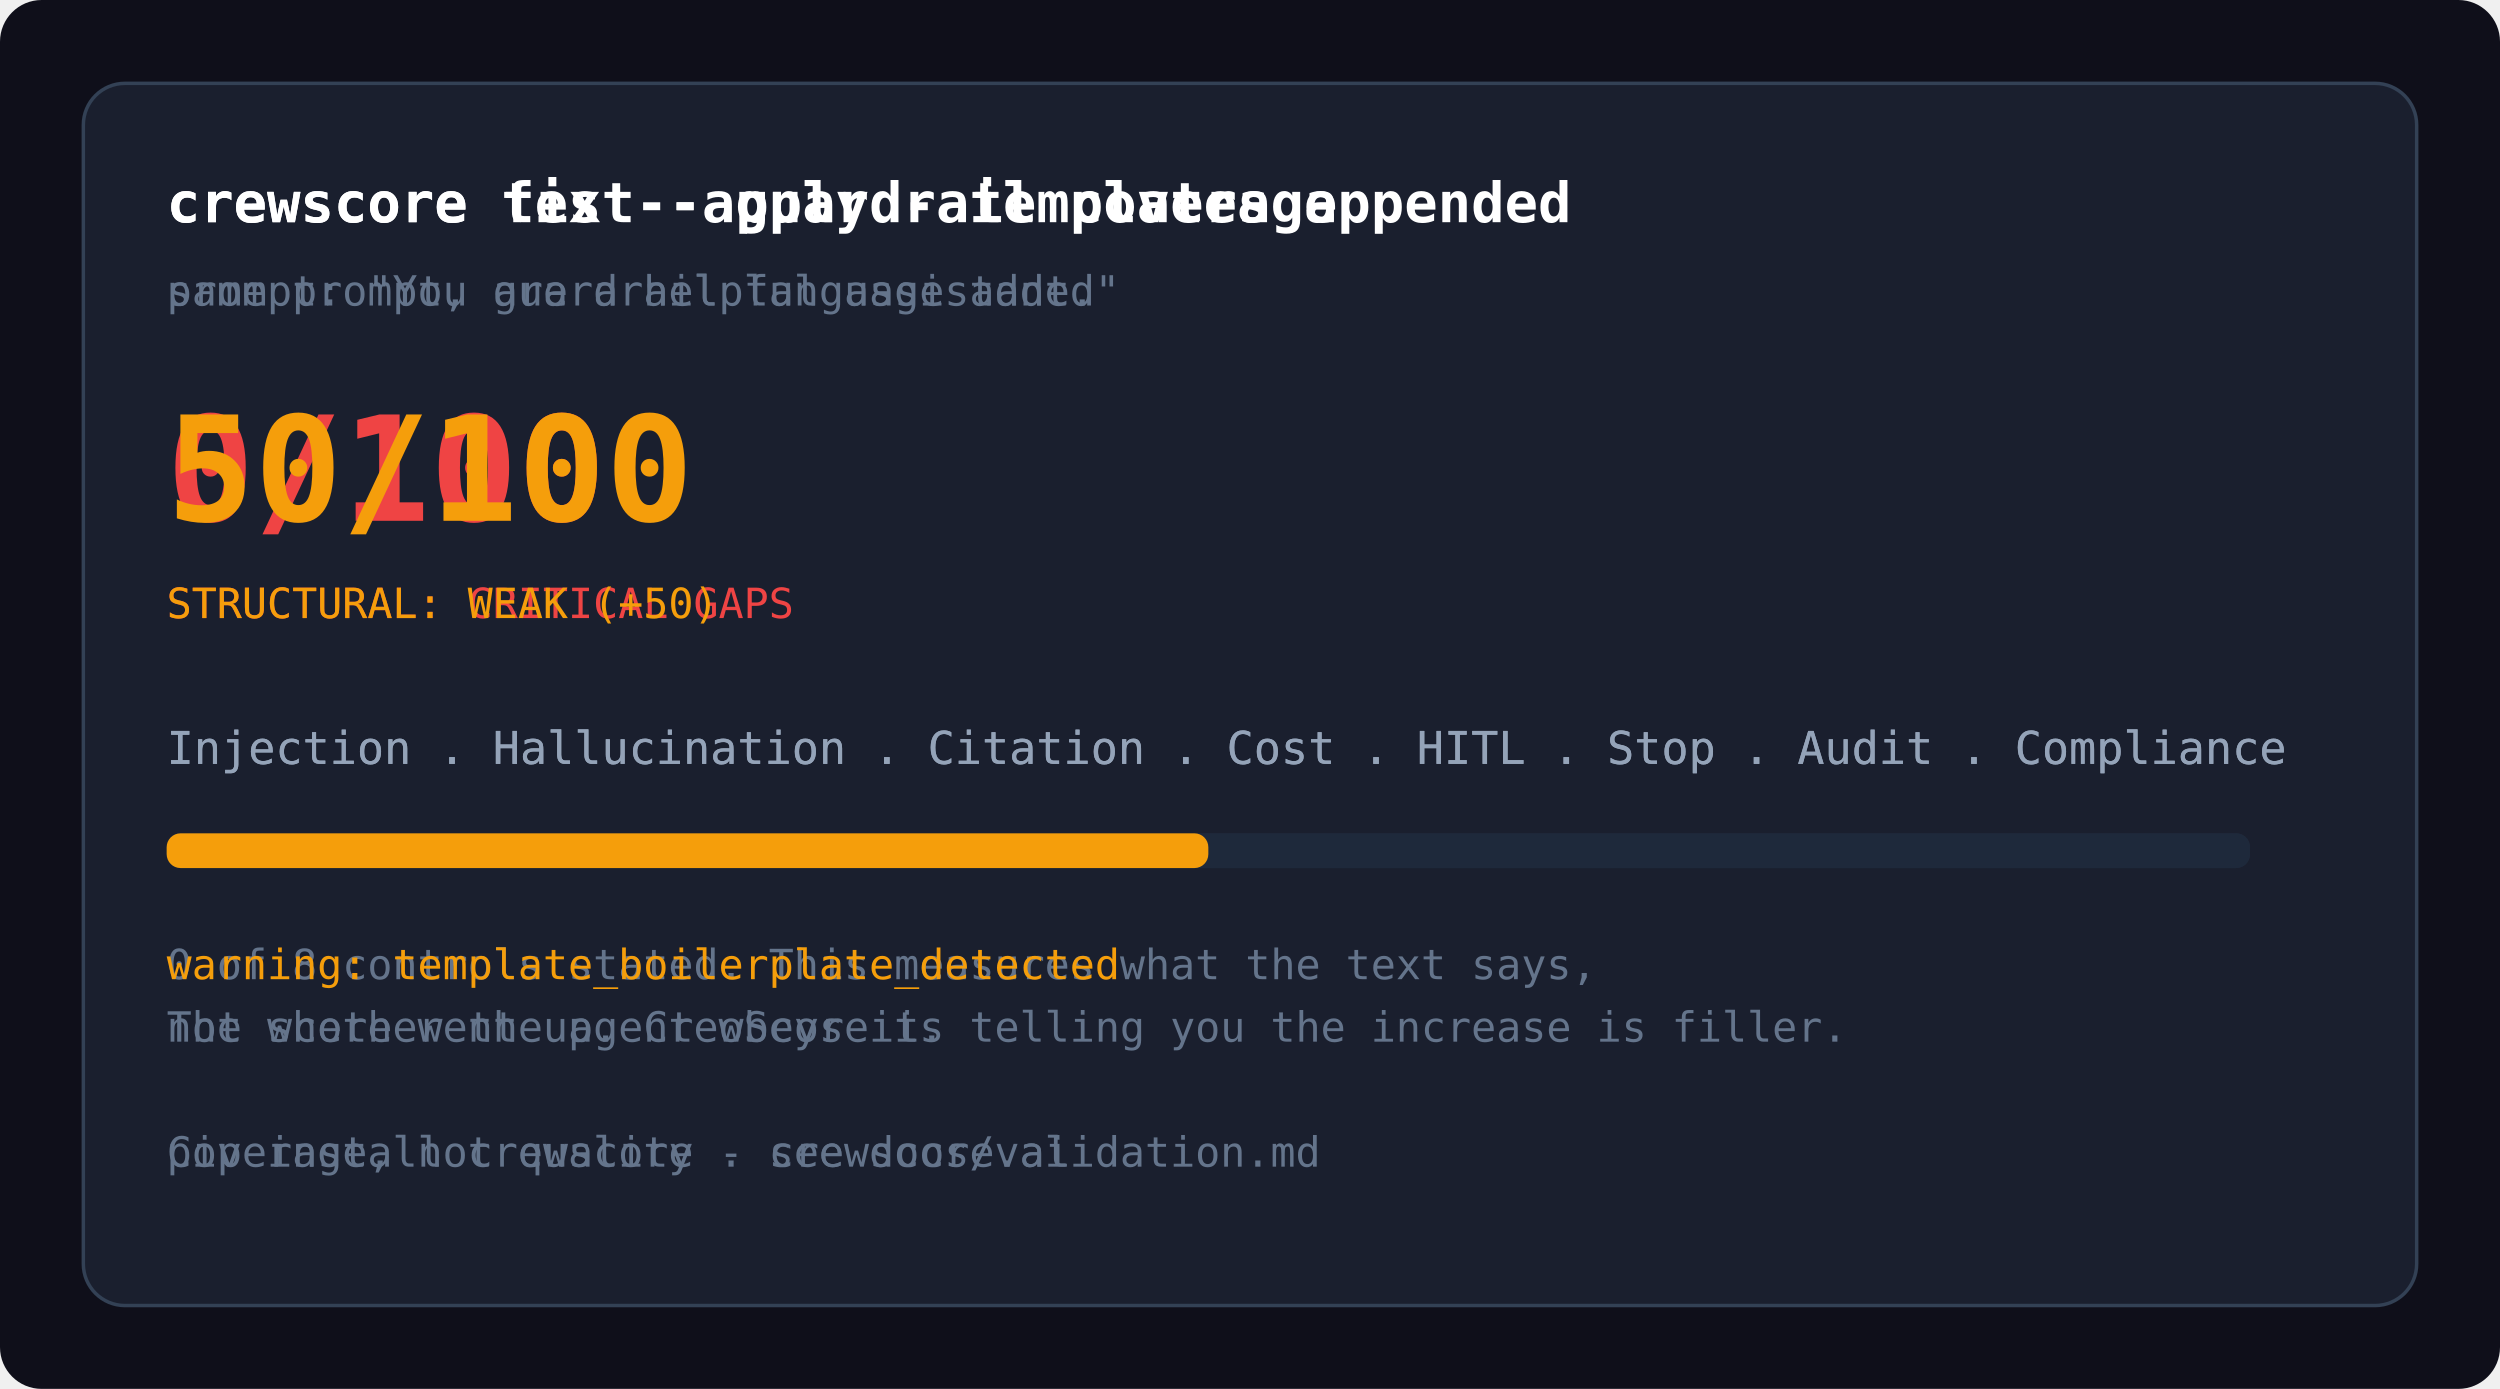
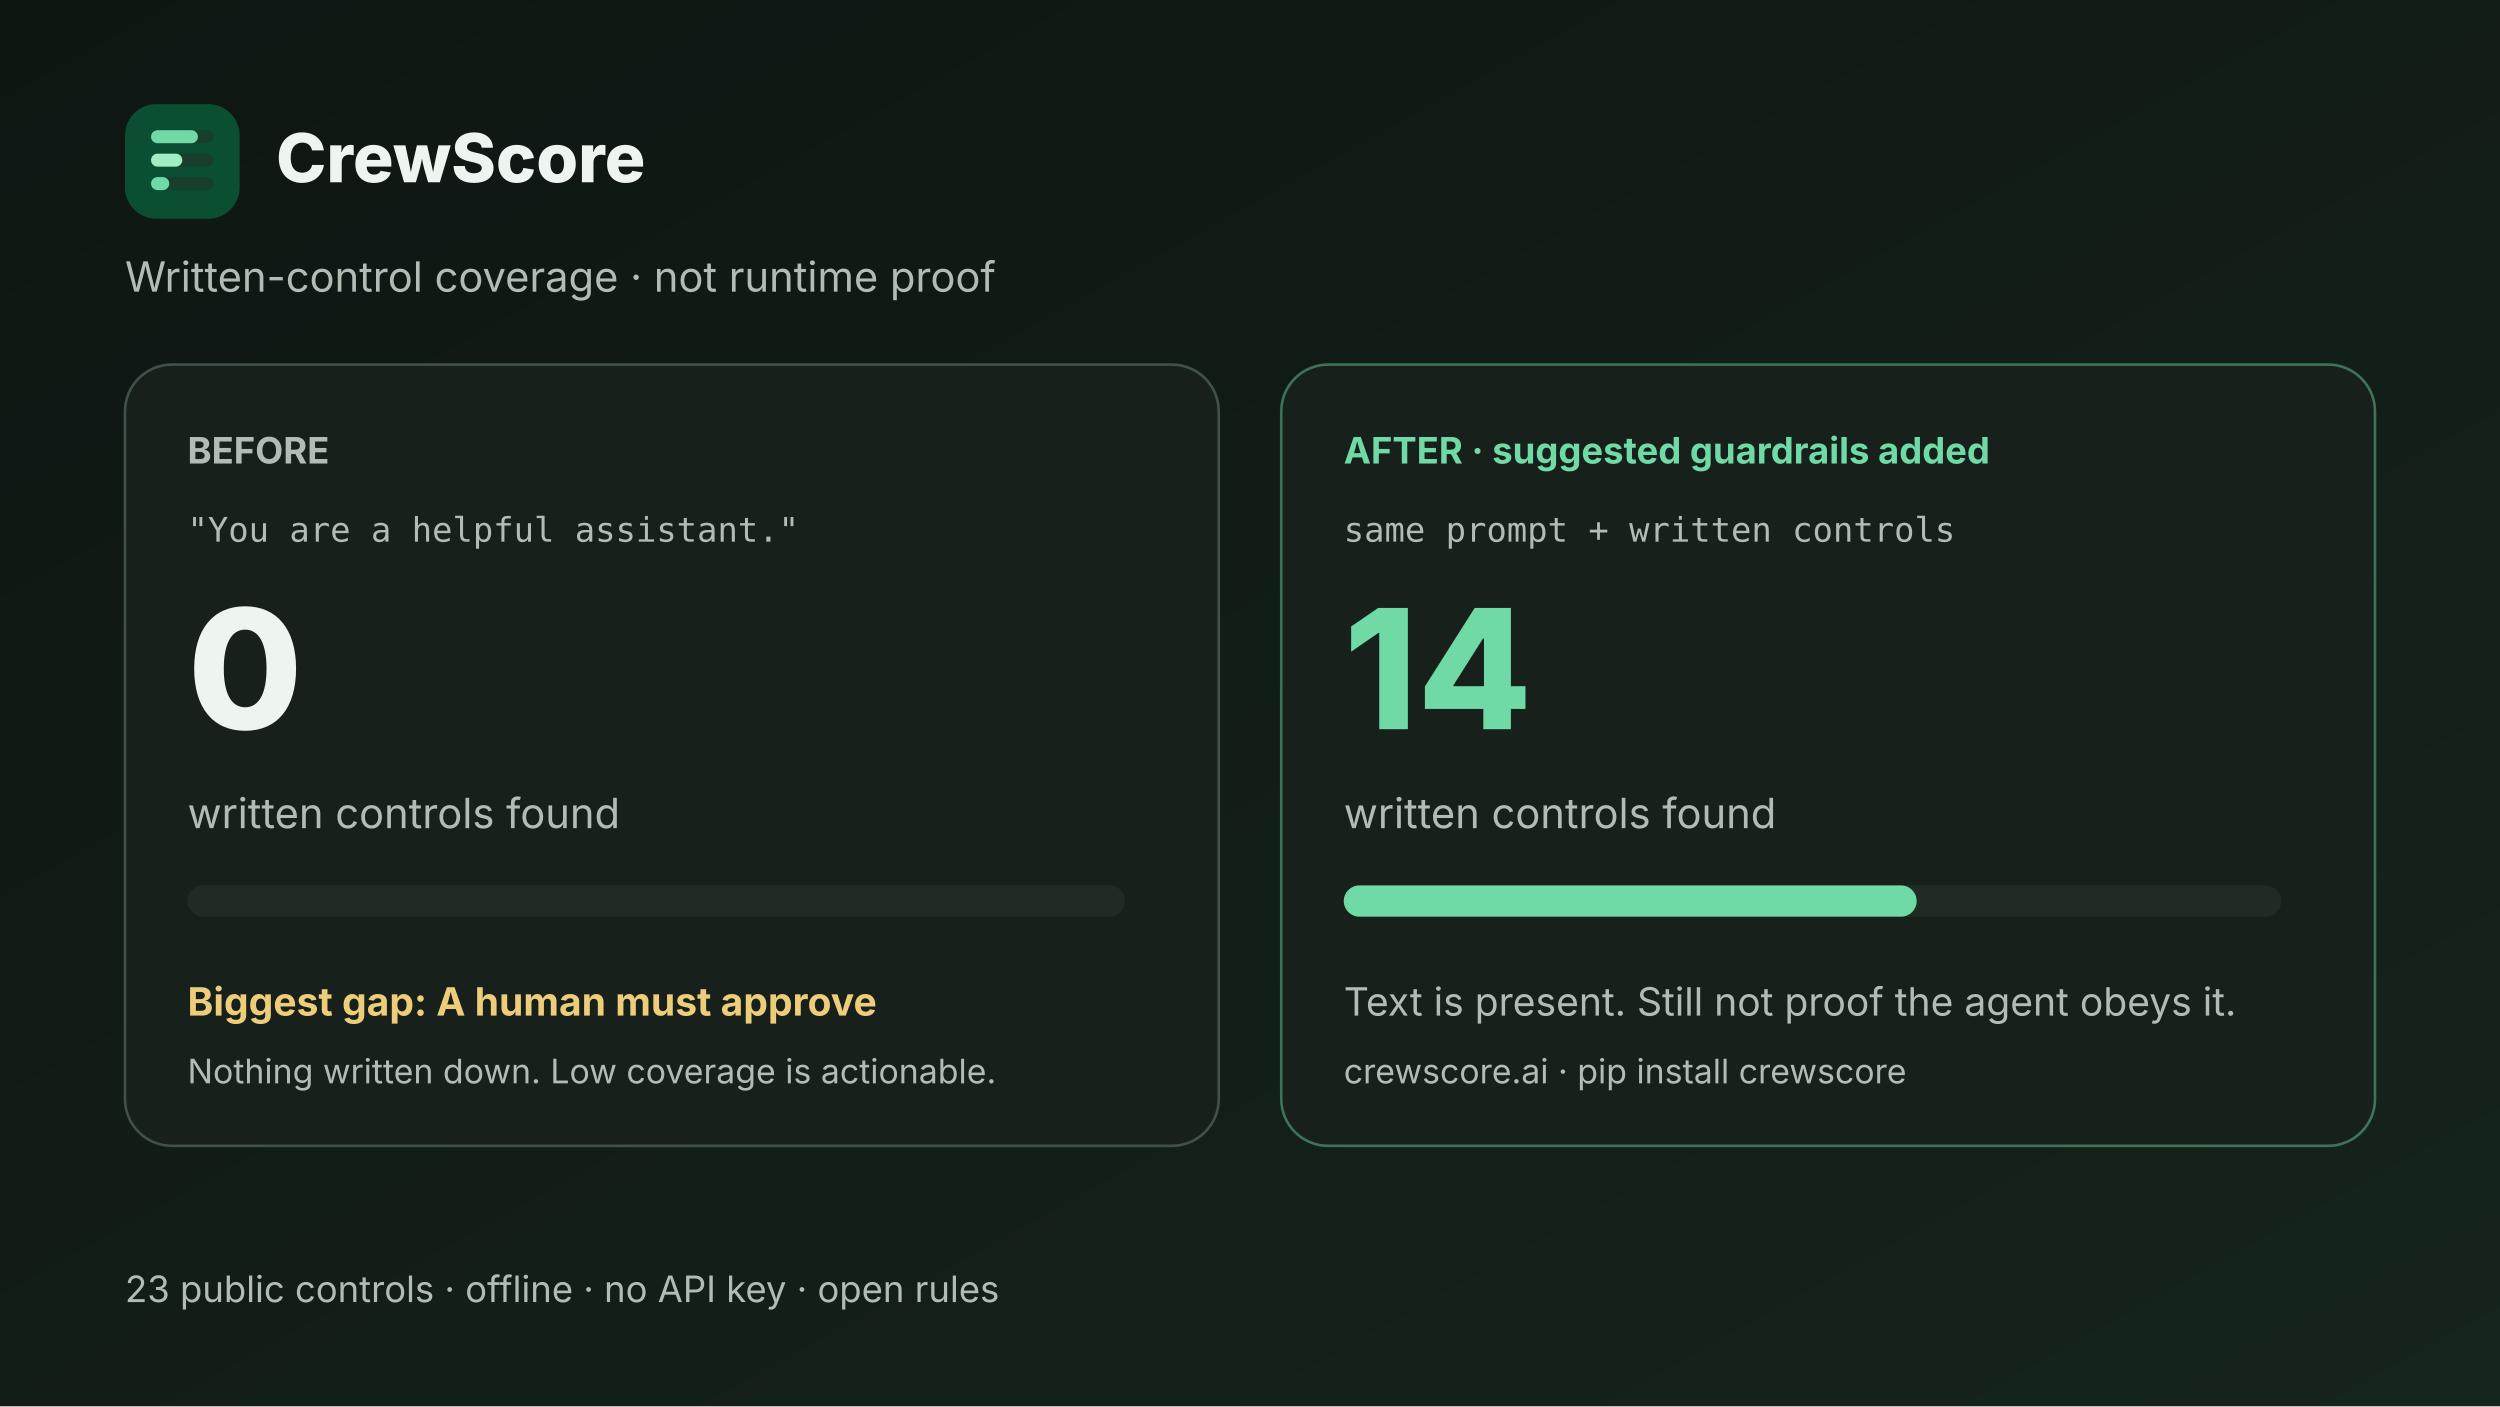
- <svg xmlns="http://www.w3.org/2000/svg" width="720" height="400" viewBox="0 0 720 400" role="img" aria-labelledby="title desc">
+ <svg xmlns="http://www.w3.org/2000/svg" width="960" height="540" viewBox="0 0 960 540" role="img" aria-labelledby="title desc">
  <defs>
+     <linearGradient id="bg" x1="0" y1="0" x2="1" y2="1">
+       <stop offset="0%" stop-color="#0E1612" />
+       <stop offset="100%" stop-color="#15241C" />
+     </linearGradient>
    <style>
-       .bg { fill: #0f0f1a; }
-       .panel { fill: #1a1f2e; stroke: #334155; }
-       .t { font-family: Consolas, 'SF Mono', monospace; fill: #e2e8f0; }
-       .dim { font-size: 13px; fill: #94a3b8; }
-       .muted { font-size: 12px; fill: #64748b; }
-       .warn { font-size: 12px; fill: #f59e0b; }
-       .title { font-size: 16px; font-weight: 700; fill: #fff; }
-       .big { font-size: 42px; font-weight: 700; }
-       .red { fill: #ef4444; }
-       .amber { fill: #f59e0b; }
-       .barbg { fill: #1e293b; }
-       .bar { fill: #ef4444; }
-       .bar2 { fill: #f59e0b; }
+       .t { font-family: system-ui, -apple-system, Segoe UI, sans-serif; fill: #EEF4EF; }
+       .muted { fill: #B1BCB4; }
+       .mint { fill: #6FDAA6; }
+       .warn { fill: #EDCC7A; }
+       .mono { font-family: ui-monospace, Consolas, monospace; }
    </style>
  </defs>
-   <rect class="bg" width="720" height="400" rx="12" />
-   <rect class="panel" x="24" y="24" width="672" height="352" rx="12" />
-   <g>
-     <animate attributeName="opacity" values="1;1;0;0;1" keyTimes="0;0.42;0.5;0.92;1" dur="9s" repeatCount="indefinite" />
-     <text class="t title" x="48" y="64">crewscore test - guardrail coverage</text>
-     <text class="t muted" x="48" y="88">prompt: "You are a helpful assistant."</text>
-     <text class="t big red" x="48" y="150">0/100</text>
-     <text class="t red" x="48" y="178">STRUCTURAL: CRITICAL GAPS</text>
-     <text class="t dim" x="48" y="220">Injection . Hallucination . Citation . Cost . HITL . Stop . Audit . Compliance</text>
-     <rect class="barbg" x="48" y="240" width="600" height="10" rx="4" />
-     <text class="t muted" x="48" y="282">0 of 8 controls stated. This measures what the text says,</text>
-     <text class="t muted" x="48" y="300">not whether the agent obeys it.</text>
-     <text class="t muted" x="48" y="336">pip install crewscore  .  crewscore.ai</text>
-   </g>
-   <g>
-     <animate attributeName="opacity" values="0;0;1;1;0" keyTimes="0;0.42;0.5;0.92;1" dur="9s" repeatCount="indefinite" />
-     <text class="t title" x="48" y="64">crewscore fix --apply - templates appended</text>
-     <text class="t muted" x="48" y="88">same prompt, guardrail language added</text>
-     <text class="t big amber" x="48" y="150">50/100</text>
-     <text class="t amber" x="48" y="178">STRUCTURAL: WEAK  (+50)</text>
-     <text class="t dim" x="48" y="220">Injection . Hallucination . Citation . Cost . HITL . Stop . Audit . Compliance</text>
-     <rect class="barbg" x="48" y="240" width="600" height="10" rx="4" />
-     <rect class="bar2" x="48" y="240" width="300" height="10" rx="4" />
-     <text class="t warn" x="48" y="282">warning: template_boilerplate_detected</text>
-     <text class="t muted" x="48" y="300">The score went up. CrewScore is telling you the increase is filler.</text>
-     <text class="t muted" x="48" y="336">Coverage, not quality - see docs/validation.md</text>
-   </g>
+   <rect width="960" height="540" fill="url(#bg)" />
+   <rect x="48" y="40" width="44" height="44" rx="12" fill="#0B4F33" />
+   <rect x="58" y="50" width="24" height="5" rx="2.5" fill="#173F2B" />
+   <rect x="58" y="50" width="18" height="5" rx="2.5" fill="#6FDAA6" />
+   <rect x="58" y="59" width="24" height="5" rx="2.5" fill="#173F2B" />
+   <rect x="58" y="59" width="12" height="5" rx="2.5" fill="#A3EDC4" />
+   <rect x="58" y="68" width="24" height="5" rx="2.5" fill="#173F2B" />
+   <rect x="58" y="68" width="7" height="5" rx="2.5" fill="#6FDAA6" />
+   <text class="t" x="106" y="70" font-size="26" font-weight="800">CrewScore</text>
+   <text class="t muted" x="48" y="112" font-size="16">Written-control coverage · not runtime proof</text>
+   <rect x="48" y="140" width="420" height="300" rx="18" fill="#17201B" stroke="#405147" />
+   <text class="t muted" x="72" y="178" font-size="14" font-weight="700">BEFORE</text>
+   <text class="t mono muted" x="72" y="208" font-size="13">"You are a helpful assistant."</text>
+   <text class="t" x="72" y="280" font-size="64" font-weight="800">0<span class="muted" font-size="32"> / 23</span>
+   </text>
+   <text class="t muted" x="72" y="318" font-size="16">written controls found</text>
+   <rect x="72" y="340" width="360" height="12" rx="6" fill="#202B24" />
+   <text class="t warn" x="72" y="390" font-size="15" font-weight="700">Biggest gap: A human must approve</text>
+   <text class="t muted" x="72" y="416" font-size="13">Nothing written down. Low coverage is actionable.</text>
+   <rect x="492" y="140" width="420" height="300" rx="18" fill="#17201B" stroke="#6FDAA6" stroke-opacity="0.45" />
+   <text class="t mint" x="516" y="178" font-size="14" font-weight="700">AFTER · suggested guardrails added</text>
+   <text class="t mono muted" x="516" y="208" font-size="13">same prompt + written controls</text>
+   <text class="t mint" x="516" y="280" font-size="64" font-weight="800">14<span class="muted" font-size="32"> / 23</span>
+   </text>
+   <text class="t muted" x="516" y="318" font-size="16">written controls found</text>
+   <rect x="516" y="340" width="360" height="12" rx="6" fill="#202B24" />
+   <rect x="516" y="340" width="220" height="12" rx="6" fill="#6FDAA6" />
+   <text class="t muted" x="516" y="390" font-size="15">Text is present. Still not proof the agent obeys it.</text>
+   <text class="t muted" x="516" y="416" font-size="13">crewscore.ai · pip install crewscore</text>
+   <text class="t muted" x="48" y="500" font-size="14">23 public controls · offline · no API key · open rules</text>
</svg>
